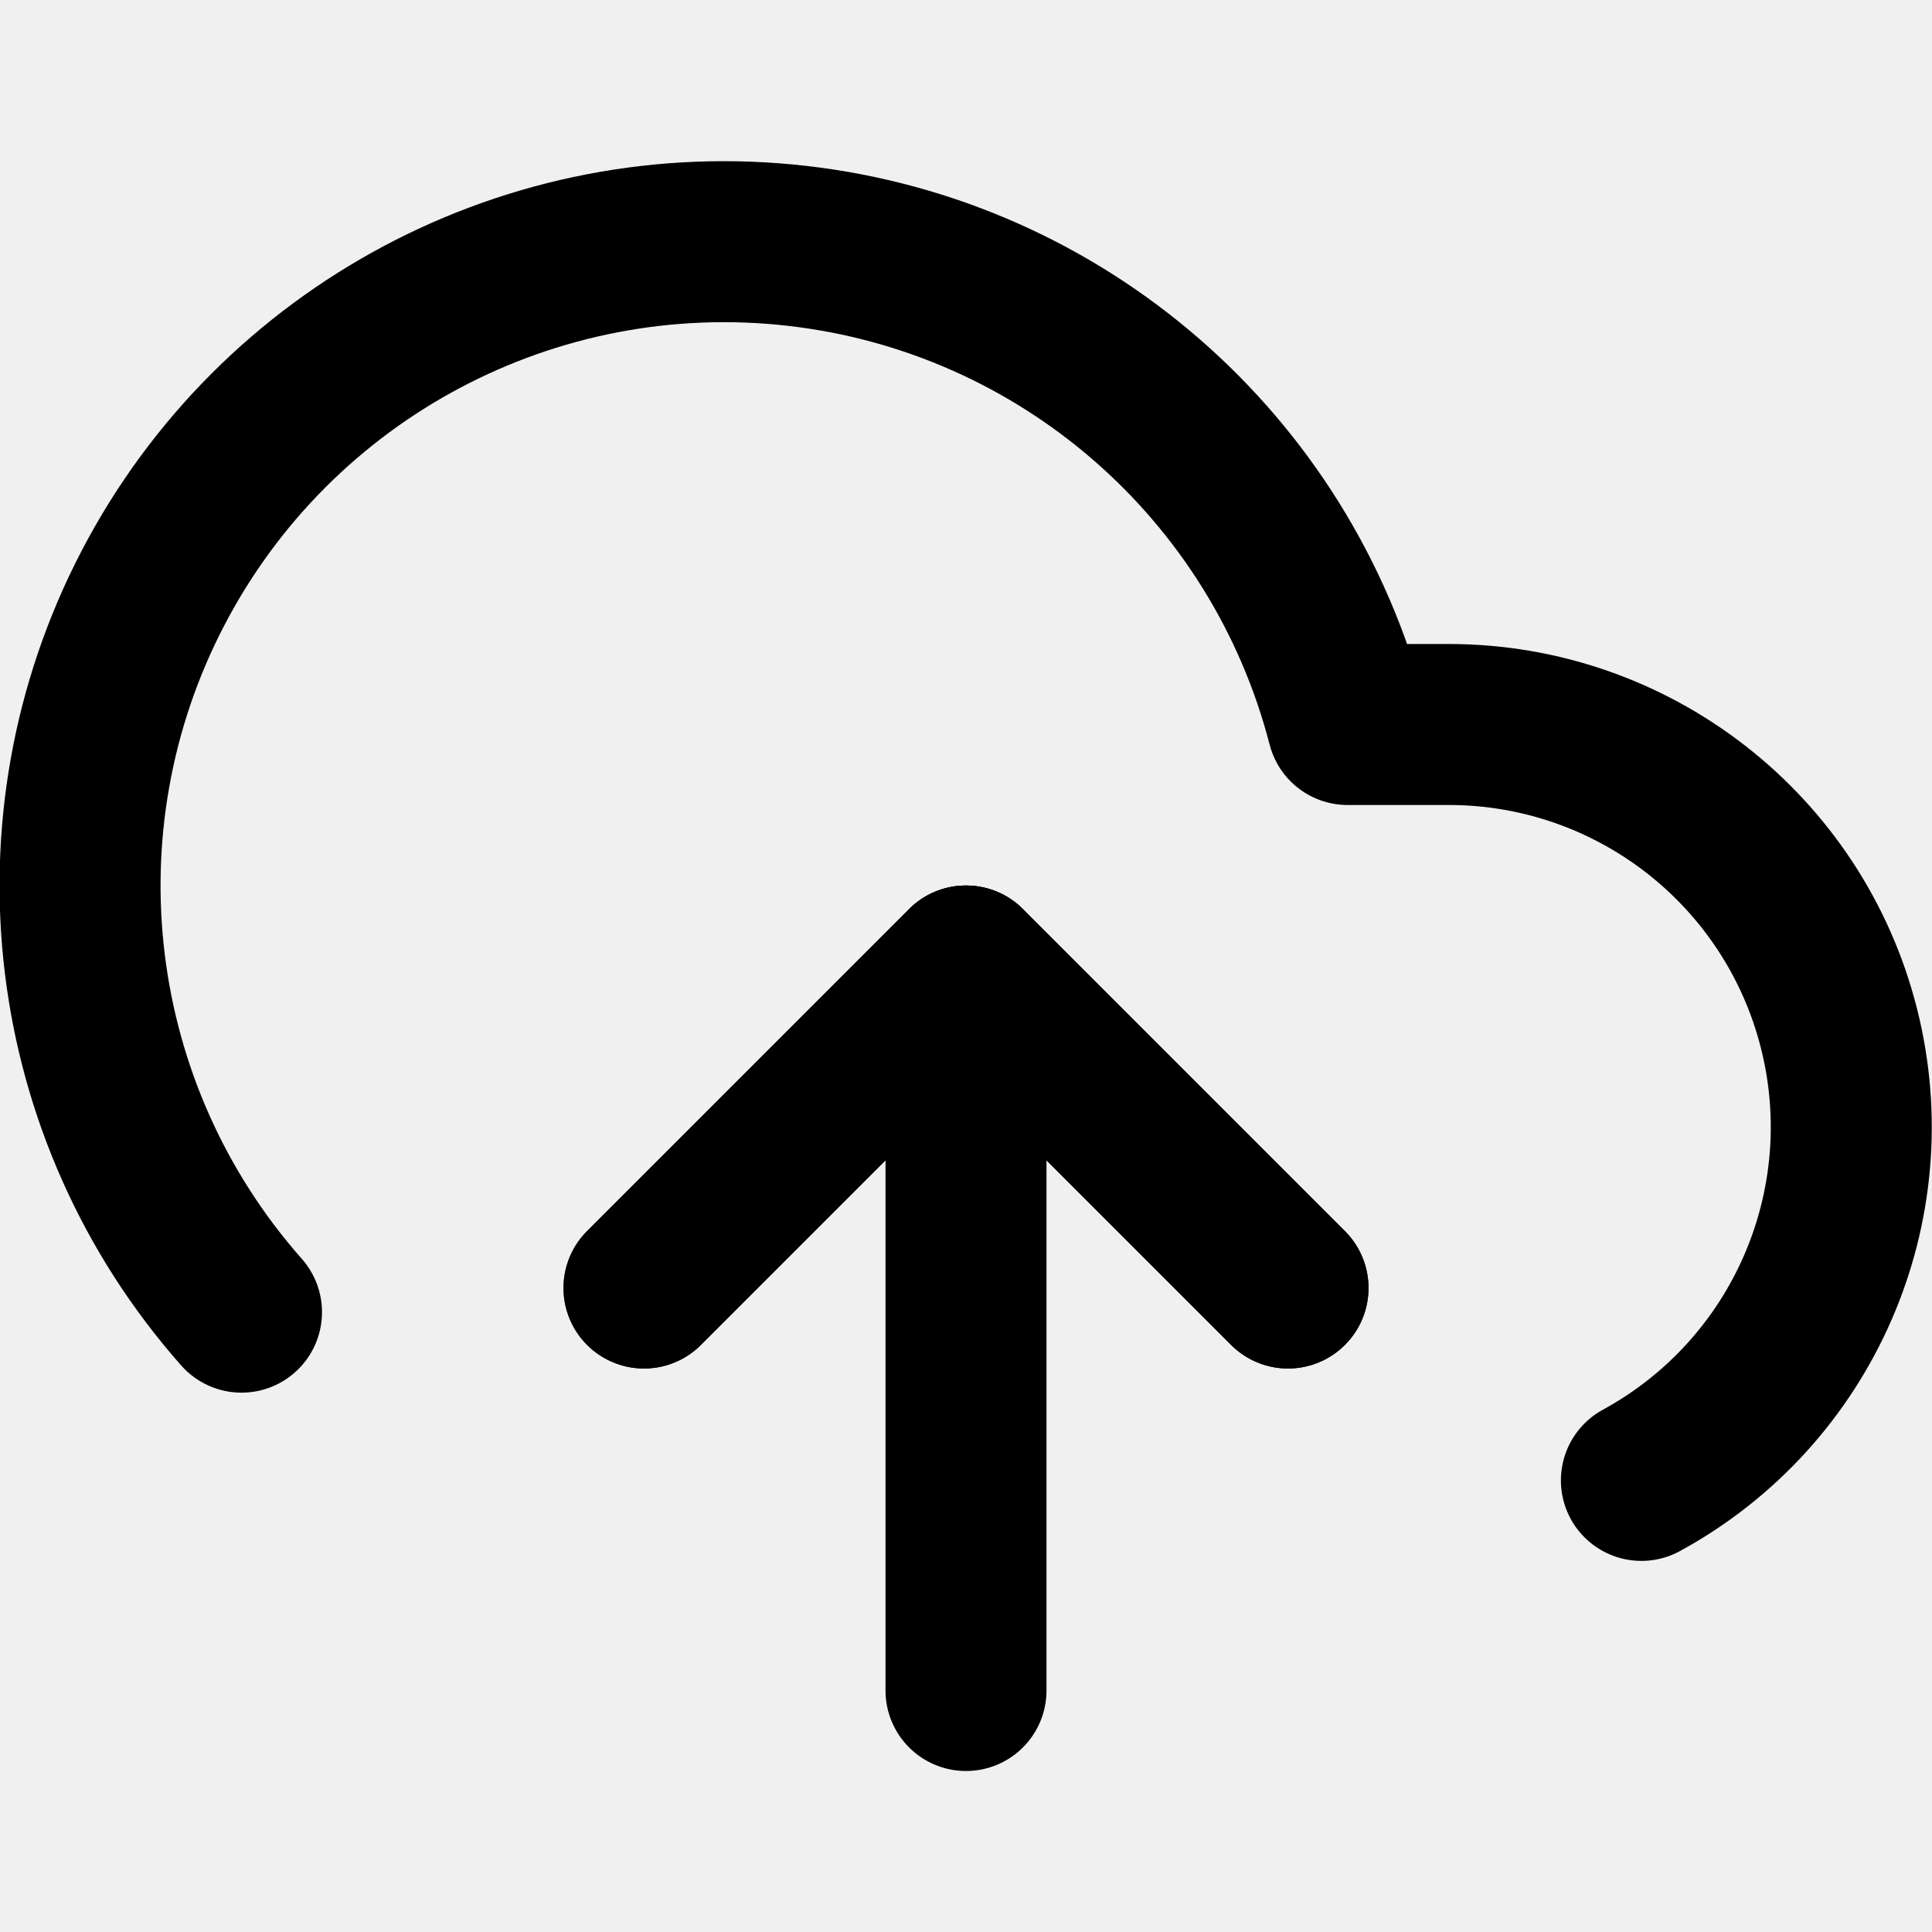
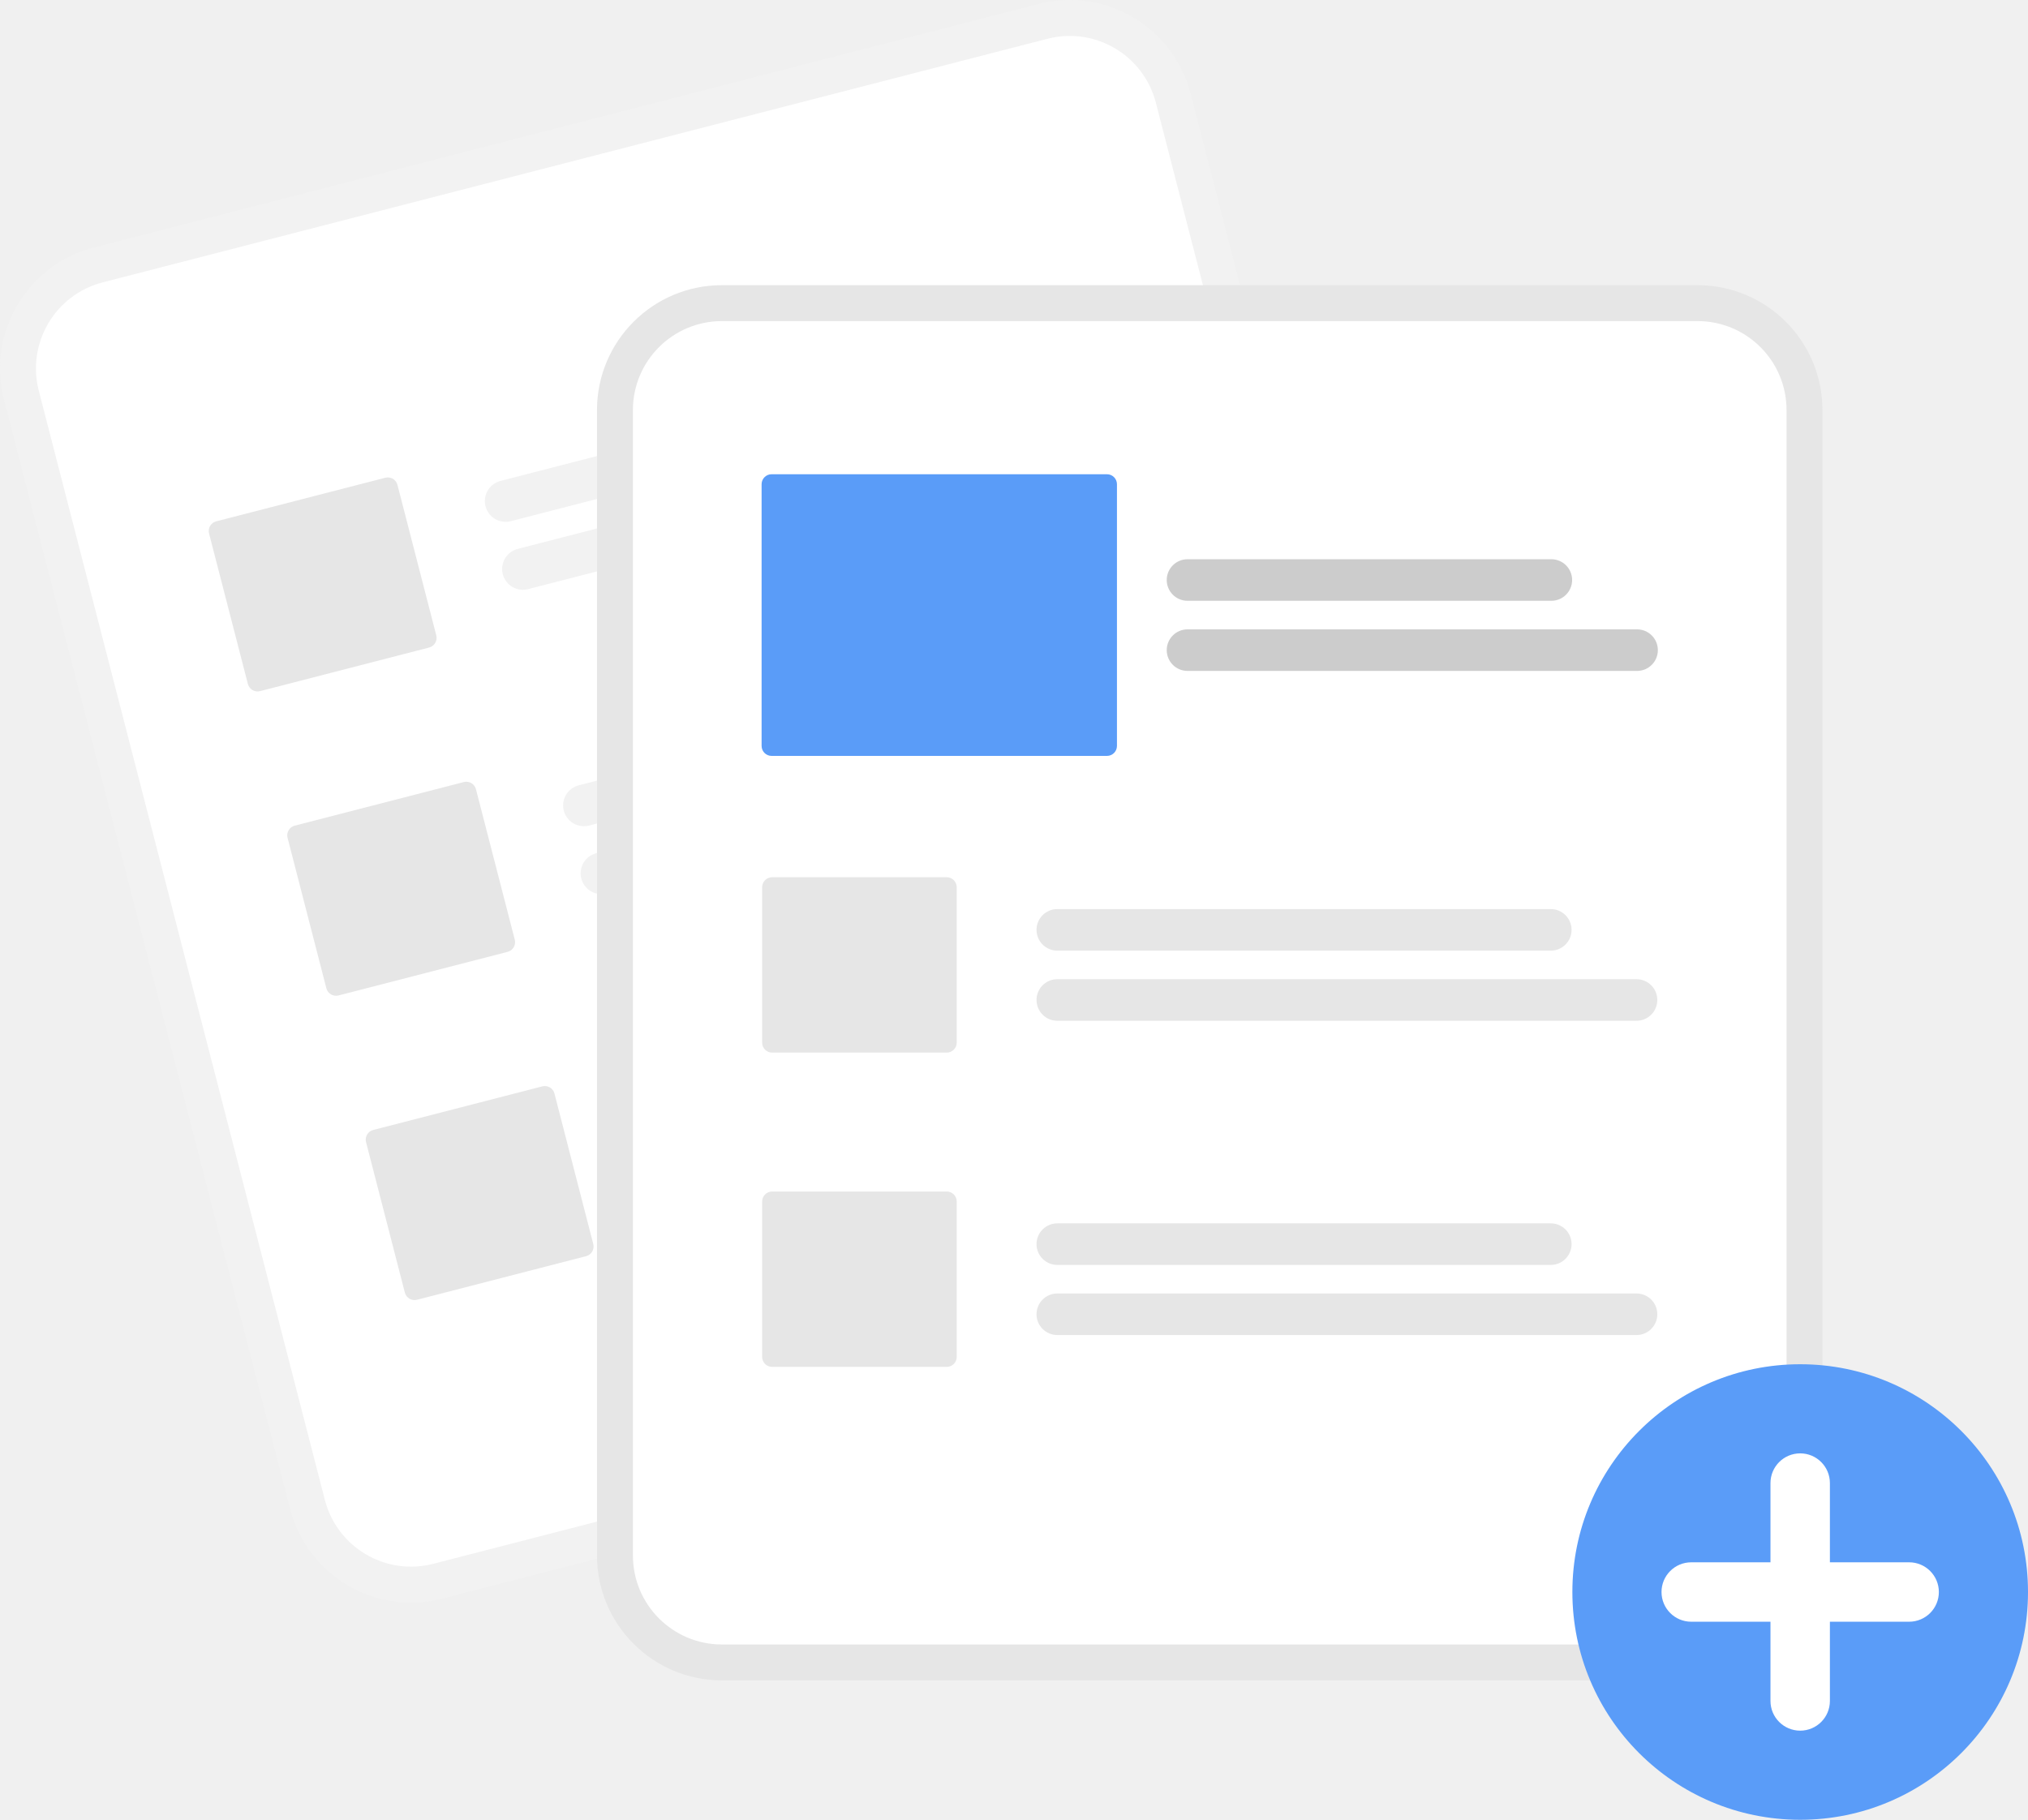
- <svg xmlns="http://www.w3.org/2000/svg" width="17px" height="17px" viewBox="0 0 24 24" fill="none" stroke="currentColor" stroke-width="2" stroke-linecap="round" stroke-linejoin="round" class="vue-feather group-hover-text-theme feather feather-upload-cloud">
-   <polyline points="16 16 12 12 8 16" />
-   <line x1="12" y1="12" x2="12" y2="21" />
-   <path d="M20.39 18.39A5 5 0 0 0 18 9h-1.26A8 8 0 1 0 3 16.3" />
-   <polyline points="16 16 12 12 8 16" />
+ <svg xmlns="http://www.w3.org/2000/svg" data-name="Layer 1" width="782.044" height="701.88" viewBox="0 0 782.044 701.88">
+   <path d="M609.488,100.59l-25.446,6.562L270.537,187.999,245.091,194.561A48.179,48.179,0,0,0,210.508,253.179L320.849,681.056a48.179,48.179,0,0,0,58.618,34.583l.066-.017,364.265-93.937.066-.017a48.179,48.179,0,0,0,34.583-58.618l-110.341-427.877A48.179,48.179,0,0,0,609.488,100.59Z" transform="translate(-208.9778 -99.05999)" fill="#f2f2f2" />
+   <path d="M612.948,114.005l-30.139,7.772L278.69,200.204l-30.139,7.772a34.309,34.309,0,0,0-24.628,41.743l110.341,427.877a34.309,34.309,0,0,0,41.743,24.627l.066-.017,364.265-93.937.066-.017a34.309,34.309,0,0,0,24.627-41.743l-110.341-427.877A34.309,34.309,0,0,0,612.948,114.005Z" transform="translate(-208.9778 -99.05999)" fill="#fff" />
+   <path d="M590.19,252.563,405.917,300.084a8.014,8.014,0,0,1-4.002-15.52l184.273-47.52A8.014,8.014,0,0,1,590.19,252.563Z" transform="translate(-208.9778 -99.05999)" fill="#f2f2f2" />
+   <path d="M628.955,270.499,412.671,326.274a8.014,8.014,0,1,1-4.002-15.52l216.284-55.775a8.014,8.014,0,0,1,4.002,15.52Z" transform="translate(-208.9778 -99.05999)" fill="#f2f2f2" />
+   <path d="M620.458,369.937l-184.273,47.52a8.014,8.014,0,1,1-4.002-15.52l184.273-47.52a8.014,8.014,0,1,1,4.002,15.52Z" transform="translate(-208.9778 -99.05999)" fill="#f2f2f2" />
+   <path d="M659.223,387.873l-216.284,55.775a8.014,8.014,0,1,1-4.002-15.52l216.284-55.775a8.014,8.014,0,0,1,4.002,15.52Z" transform="translate(-208.9778 -99.05999)" fill="#f2f2f2" />
+   <path d="M650.727,487.31l-184.273,47.52a8.014,8.014,0,0,1-4.002-15.52l184.273-47.52a8.014,8.014,0,0,1,4.002,15.52Z" transform="translate(-208.9778 -99.05999)" fill="#f2f2f2" />
+   <path d="M689.492,505.246l-216.284,55.775a8.014,8.014,0,1,1-4.002-15.52l216.284-55.775a8.014,8.014,0,0,1,4.002,15.52Z" transform="translate(-208.9778 -99.05999)" fill="#f2f2f2" />
+   <path d="M374.459,348.809l-65.212,16.817a3.847,3.847,0,0,1-4.681-2.761L289.596,304.816a3.847,3.847,0,0,1,2.761-4.681l65.212-16.817a3.847,3.847,0,0,1,4.681,2.761l14.969,58.048A3.847,3.847,0,0,1,374.459,348.809Z" transform="translate(-208.9778 -99.05999)" fill="#e6e6e6" />
+   <path d="M404.727,466.182l-65.212,16.817a3.847,3.847,0,0,1-4.681-2.761l-14.969-58.048A3.847,3.847,0,0,1,322.626,417.509l65.212-16.817a3.847,3.847,0,0,1,4.681,2.761l14.969,58.048A3.847,3.847,0,0,1,404.727,466.182Z" transform="translate(-208.9778 -99.05999)" fill="#e6e6e6" />
+   <path d="M434.995,583.556l-65.212,16.817a3.847,3.847,0,0,1-4.681-2.761l-14.969-58.048a3.847,3.847,0,0,1,2.761-4.681l65.212-16.817a3.847,3.847,0,0,1,4.681,2.761l14.969,58.048A3.847,3.847,0,0,1,434.995,583.556Z" transform="translate(-208.9778 -99.05999)" fill="#e6e6e6" />
+   <path d="M863.636,209.052H487.318a48.179,48.179,0,0,0-48.125,48.125V699.053a48.179,48.179,0,0,0,48.125,48.125H863.636a48.179,48.179,0,0,0,48.125-48.125V257.177A48.179,48.179,0,0,0,863.636,209.052Z" transform="translate(-208.9778 -99.05999)" fill="#e6e6e6" />
+   <path d="M863.637,222.906H487.318a34.309,34.309,0,0,0-34.271,34.271V699.053a34.309,34.309,0,0,0,34.271,34.271H863.637a34.309,34.309,0,0,0,34.271-34.271V257.177A34.309,34.309,0,0,0,863.637,222.906Z" transform="translate(-208.9778 -99.05999)" fill="#fff" />
+   <circle cx="694.194" cy="614.03" r="87.85" fill="#5a9cf8" />
+   <path d="M945.187,701.631H914.631V671.074a11.459,11.459,0,0,0-22.918,0v30.557H861.156a11.459,11.459,0,0,0,0,22.918h30.557V755.105a11.459,11.459,0,1,0,22.918,0V724.548h30.557a11.459,11.459,0,0,0,0-22.918Z" transform="translate(-208.9778 -99.05999)" fill="#fff" />
+   <path d="M807.001,465.716H616.699a8.014,8.014,0,1,1,0-16.028H807.001a8.014,8.014,0,0,1,0,16.028Z" transform="translate(-208.9778 -99.05999)" fill="#e6e6e6" />
+   <path d="M840.059,492.763H616.699a8.014,8.014,0,1,1,0-16.028H840.059a8.014,8.014,0,1,1,0,16.028Z" transform="translate(-208.9778 -99.05999)" fill="#e6e6e6" />
+   <path d="M807.001,586.929H616.699a8.014,8.014,0,1,1,0-16.028H807.001a8.014,8.014,0,0,1,0,16.028Z" transform="translate(-208.9778 -99.05999)" fill="#e6e6e6" />
+   <path d="M840.059,613.977H616.699a8.014,8.014,0,1,1,0-16.028H840.059a8.014,8.014,0,1,1,0,16.028Z" transform="translate(-208.9778 -99.05999)" fill="#e6e6e6" />
+   <path d="M574.07,505.042H506.724a3.847,3.847,0,0,1-3.843-3.843V441.252a3.847,3.847,0,0,1,3.843-3.843h67.346a3.847,3.847,0,0,1,3.843,3.843v59.947A3.847,3.847,0,0,1,574.07,505.042Z" transform="translate(-208.9778 -99.05999)" fill="#e6e6e6" />
+   <path d="M574.07,626.255H506.724a3.847,3.847,0,0,1-3.843-3.843V562.465a3.847,3.847,0,0,1,3.843-3.843h67.346a3.847,3.847,0,0,1,3.843,3.843v59.947A3.847,3.847,0,0,1,574.07,626.255Z" transform="translate(-208.9778 -99.05999)" fill="#e6e6e6" />
+   <path d="M807.212,330.781H666.91a8.014,8.014,0,0,1,0-16.028H807.212a8.014,8.014,0,0,1,0,16.028Z" transform="translate(-208.9778 -99.05999)" fill="#ccc" />
+   <path d="M840.27,357.829H666.91a8.014,8.014,0,1,1,0-16.028h173.36a8.014,8.014,0,0,1,0,16.028Z" transform="translate(-208.9778 -99.05999)" fill="#ccc" />
+   <path d="M635.859,390.607H506.513a3.847,3.847,0,0,1-3.843-3.843V285.817a3.847,3.847,0,0,1,3.843-3.843H635.859a3.847,3.847,0,0,1,3.843,3.843V386.764A3.847,3.847,0,0,1,635.859,390.607Z" transform="translate(-208.9778 -99.05999)" fill="#5a9cf8" />
</svg>
